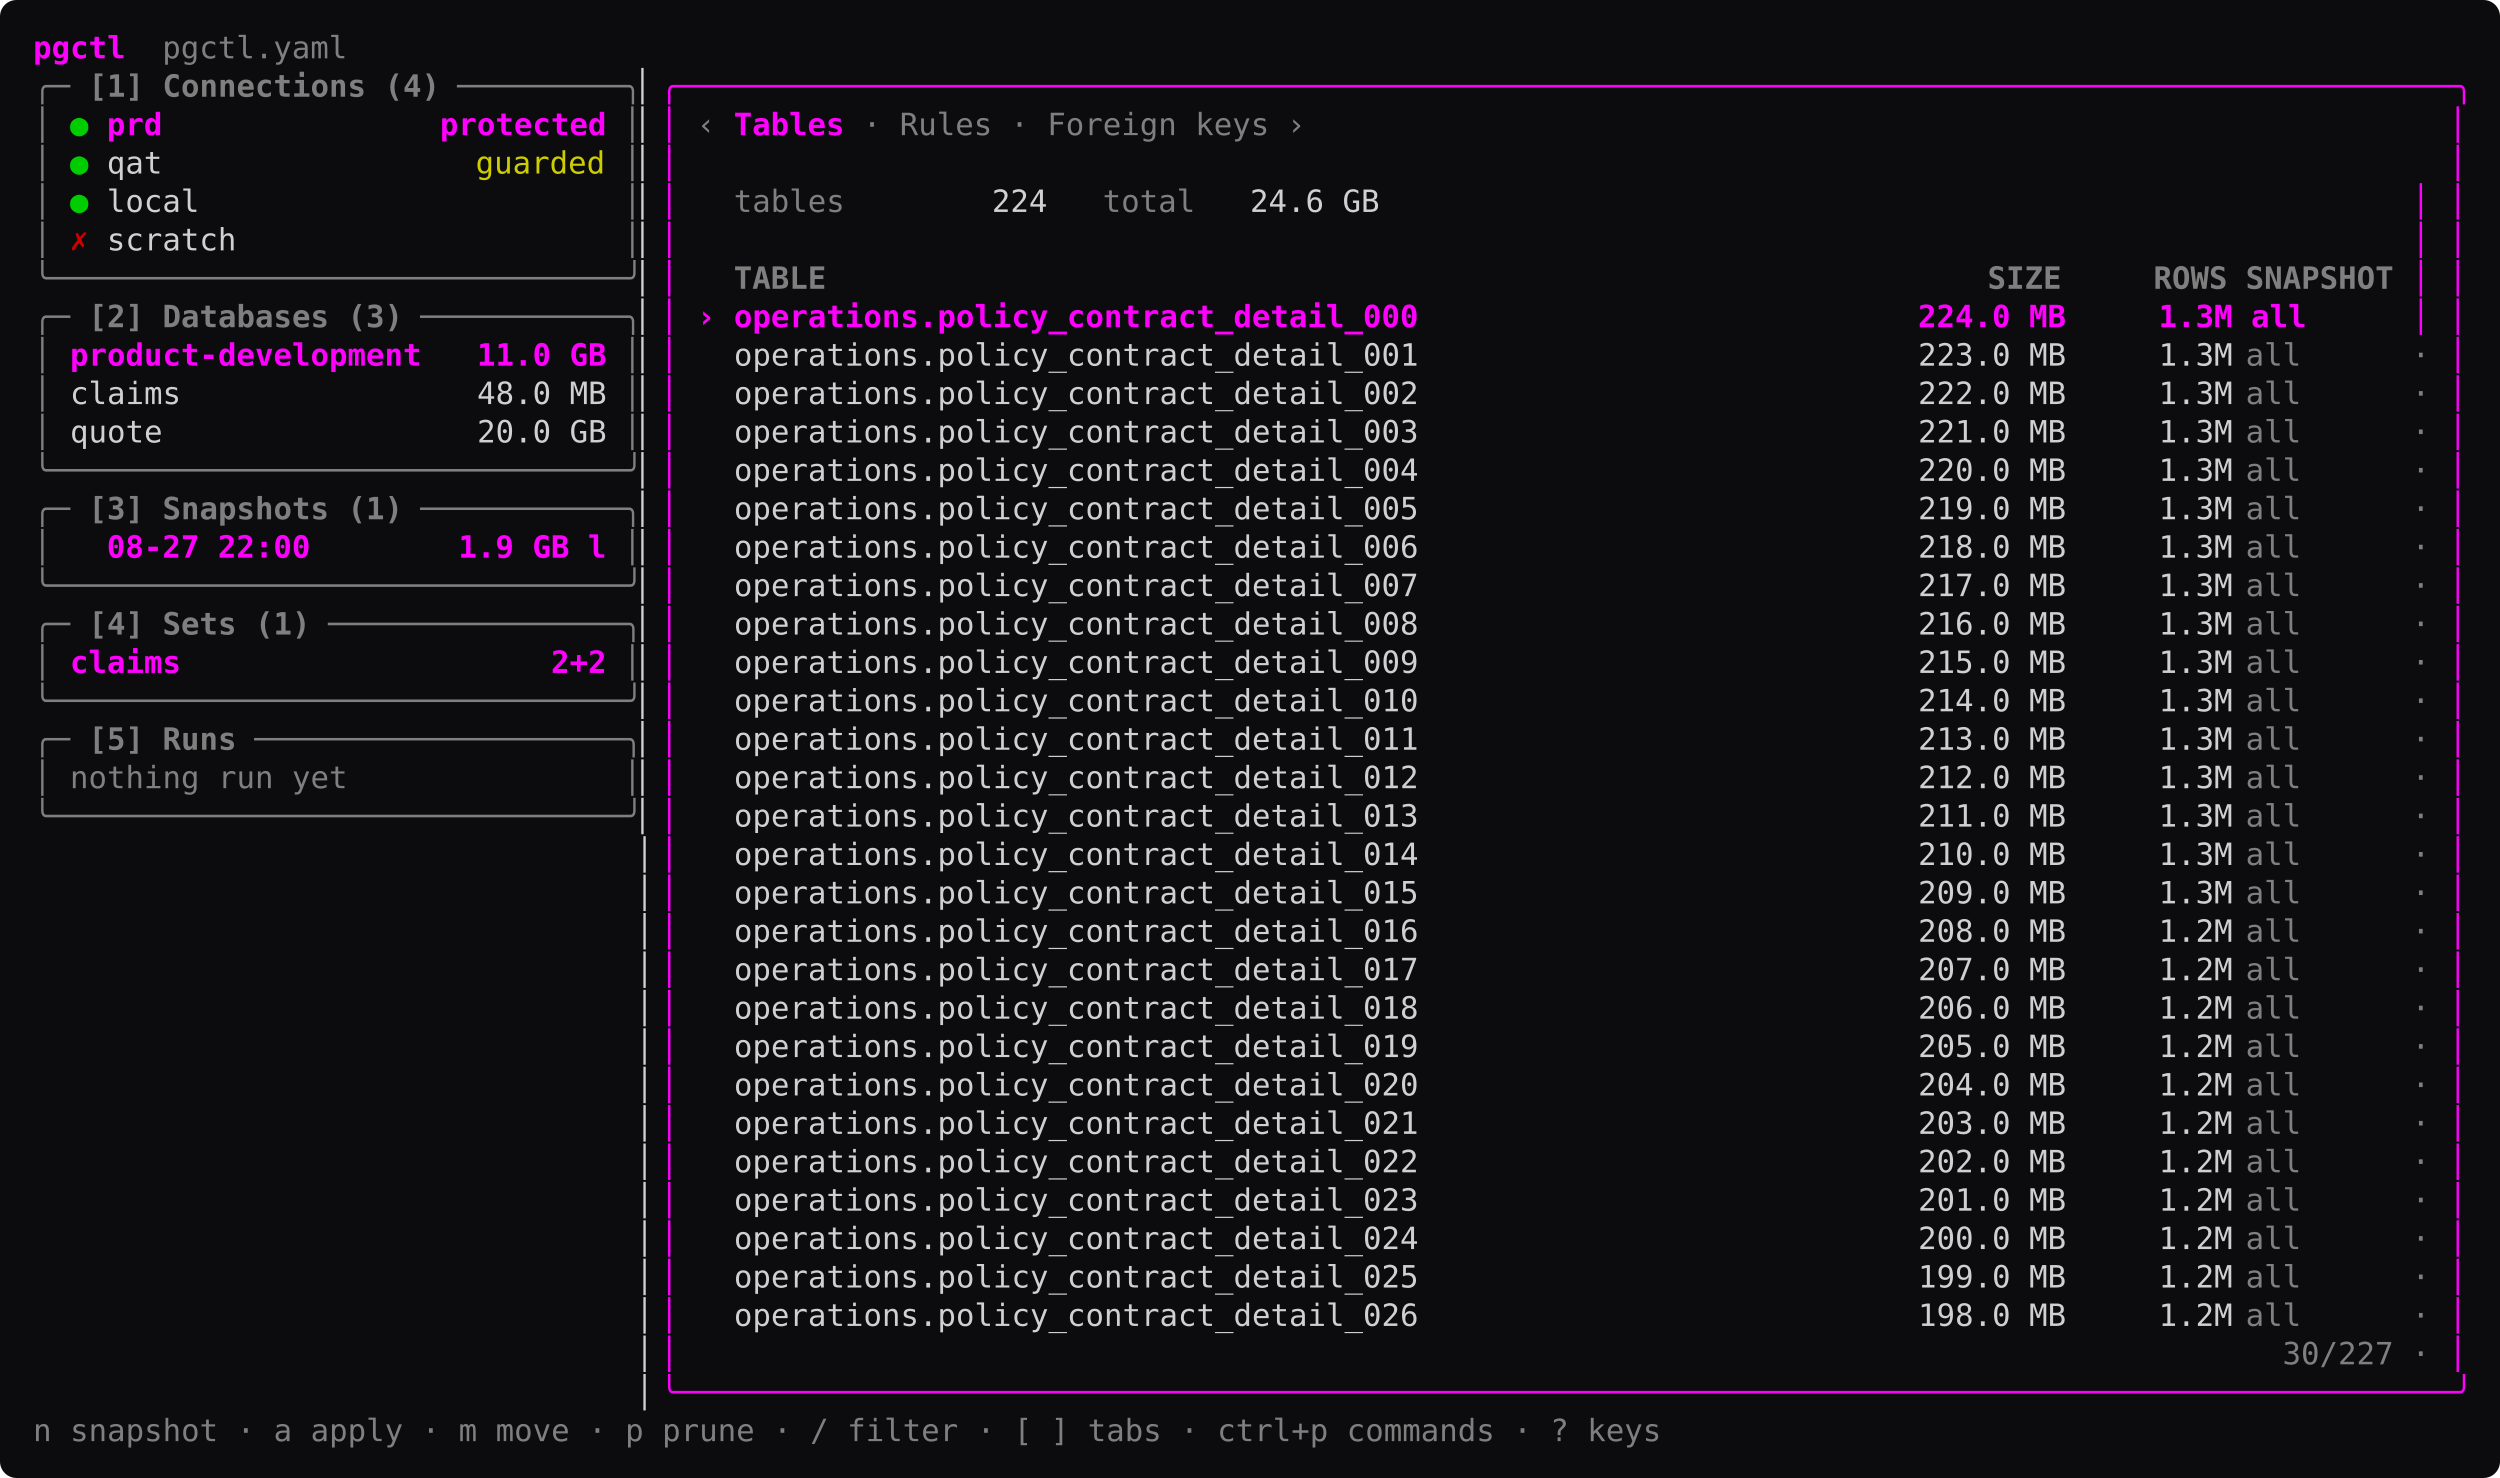
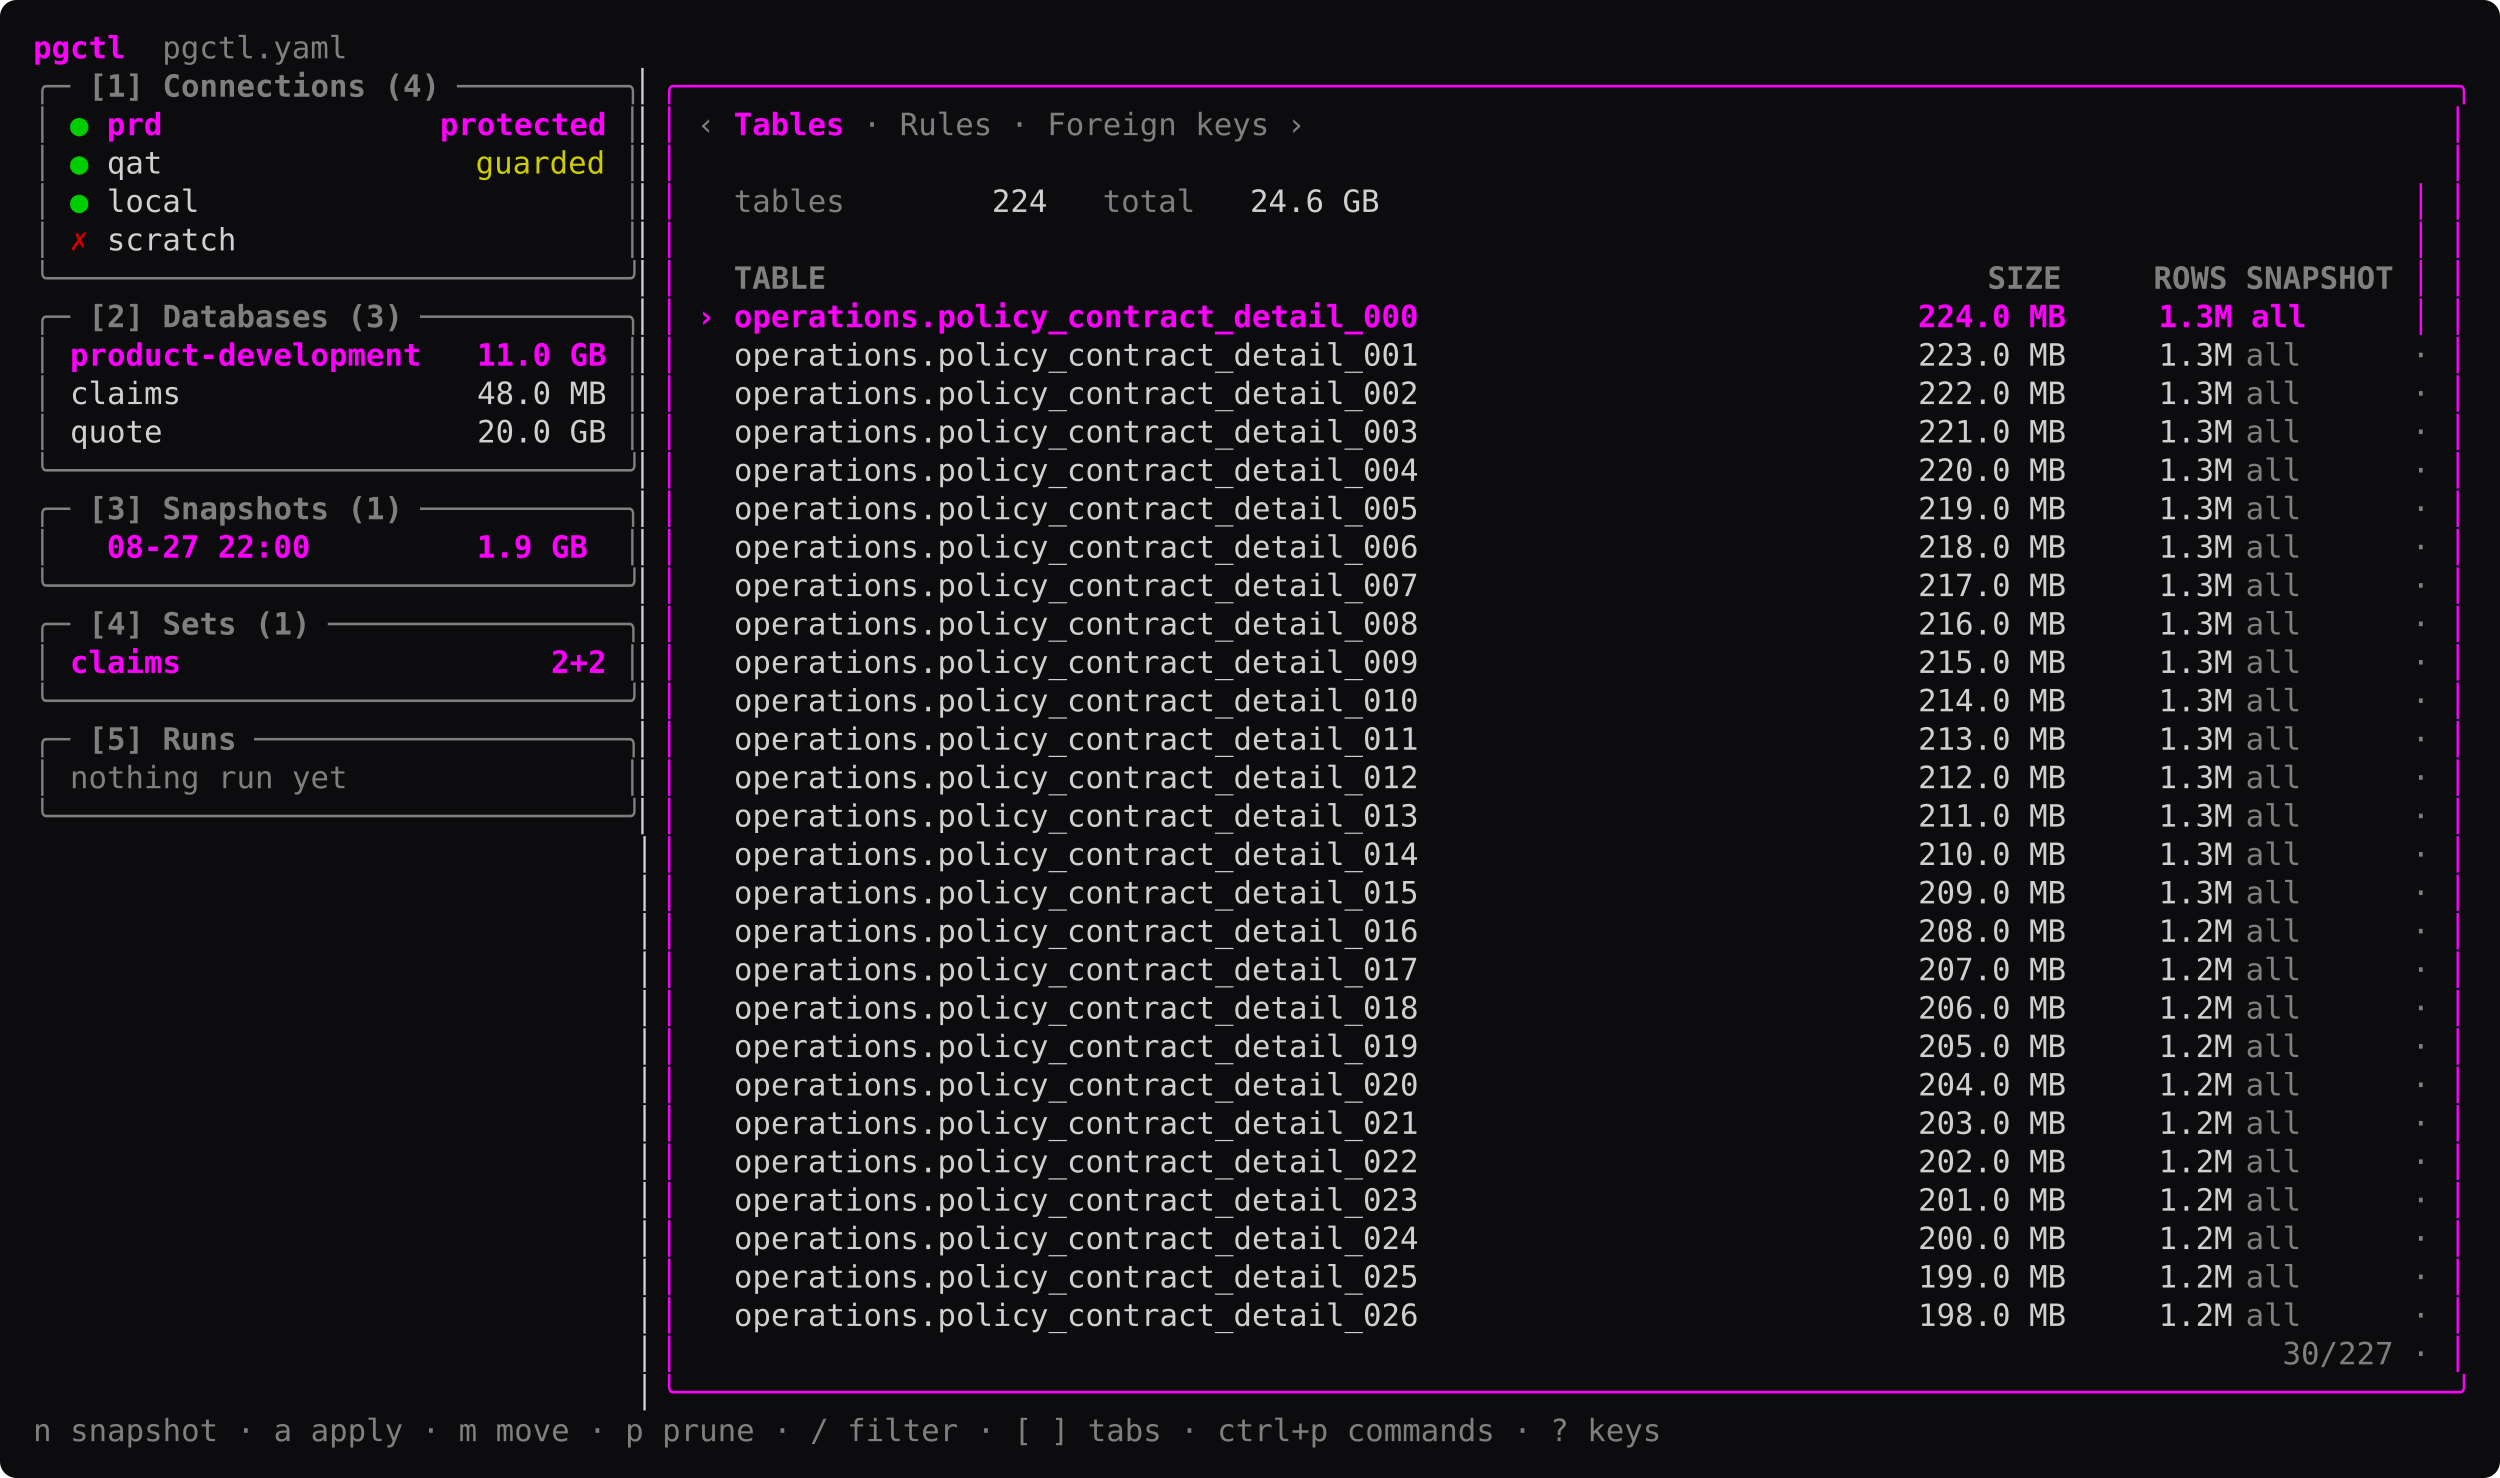
<svg xmlns="http://www.w3.org/2000/svg" width="1057.6" height="625.25" viewBox="0 0 1057.6 625.25" font-family="ui-monospace, 'SF Mono', SFMono-Regular, Menlo, Consolas, 'DejaVu Sans Mono', monospace" font-size="13" role="img">
  <rect width="1057.6" height="625.25" rx="7" fill="#0c0c0e" />
  <text x="14" y="24.68" textLength="39" lengthAdjust="spacing" fill="#ff00ff" font-weight="600" xml:space="preserve">pgctl</text>
  <text x="53" y="24.68" textLength="93.6" lengthAdjust="spacing" fill="#7f7f7f" xml:space="preserve">  pgctl.yaml</text>
  <text x="14" y="40.92" textLength="15.6" lengthAdjust="spacing" fill="#7f7f7f" xml:space="preserve">╭─</text>
  <text x="29.6" y="40.92" textLength="156" lengthAdjust="spacing" fill="#7f7f7f" font-weight="600" xml:space="preserve"> [1] Connections (4)</text>
  <text x="193.4" y="40.92" textLength="78" lengthAdjust="spacing" fill="#7f7f7f" xml:space="preserve">─────────╮</text>
  <text x="271.4" y="40.92" textLength="7.8" lengthAdjust="spacing" fill="#d0d0d0" xml:space="preserve">▏</text>
  <text x="279.2" y="40.92" textLength="764.4" lengthAdjust="spacing" fill="#ff00ff" xml:space="preserve">╭────────────────────────────────────────────────────────────────────────────────────────────────╮</text>
  <text x="14" y="57.17" textLength="7.8" lengthAdjust="spacing" fill="#7f7f7f" xml:space="preserve">│</text>
  <text x="29.6" y="57.17" textLength="7.8" lengthAdjust="spacing" fill="#00cd00" xml:space="preserve">●</text>
  <text x="45.2" y="57.17" textLength="210.6" lengthAdjust="spacing" fill="#ff00ff" font-weight="600" xml:space="preserve">prd               protected</text>
  <text x="263.6" y="57.17" textLength="7.8" lengthAdjust="spacing" fill="#7f7f7f" xml:space="preserve">│</text>
  <text x="271.4" y="57.17" textLength="7.8" lengthAdjust="spacing" fill="#d0d0d0" xml:space="preserve">▏</text>
  <text x="279.2" y="57.17" textLength="7.8" lengthAdjust="spacing" fill="#ff00ff" xml:space="preserve">│</text>
  <text x="294.8" y="57.17" textLength="7.8" lengthAdjust="spacing" fill="#7f7f7f" xml:space="preserve">‹</text>
  <text x="310.4" y="57.17" textLength="7.8" lengthAdjust="spacing" fill="#ff00ff" font-weight="600" xml:space="preserve">T</text>
  <text x="318.2" y="57.17" textLength="7.8" lengthAdjust="spacing" fill="#ff00ff" font-weight="600" xml:space="preserve">a</text>
  <text x="326" y="57.17" textLength="7.8" lengthAdjust="spacing" fill="#ff00ff" font-weight="600" xml:space="preserve">b</text>
  <text x="333.8" y="57.17" textLength="7.8" lengthAdjust="spacing" fill="#ff00ff" font-weight="600" xml:space="preserve">l</text>
  <text x="341.6" y="57.17" textLength="7.8" lengthAdjust="spacing" fill="#ff00ff" font-weight="600" xml:space="preserve">e</text>
  <text x="349.4" y="57.17" textLength="7.8" lengthAdjust="spacing" fill="#ff00ff" font-weight="600" xml:space="preserve">s</text>
  <text x="365" y="57.17" textLength="7.8" lengthAdjust="spacing" fill="#7f7f7f" xml:space="preserve">·</text>
  <text x="372.8" y="57.17" textLength="46.8" lengthAdjust="spacing" fill="#7f7f7f" xml:space="preserve"> Rules</text>
  <text x="427.4" y="57.17" textLength="7.8" lengthAdjust="spacing" fill="#7f7f7f" xml:space="preserve">·</text>
  <text x="435.2" y="57.17" textLength="101.4" lengthAdjust="spacing" fill="#7f7f7f" xml:space="preserve"> Foreign keys</text>
  <text x="544.4" y="57.17" textLength="7.8" lengthAdjust="spacing" fill="#7f7f7f" xml:space="preserve">›</text>
  <text x="1035.8" y="57.17" textLength="7.8" lengthAdjust="spacing" fill="#ff00ff" xml:space="preserve">│</text>
  <text x="14" y="73.42" textLength="7.8" lengthAdjust="spacing" fill="#7f7f7f" xml:space="preserve">│</text>
  <text x="29.6" y="73.42" textLength="7.8" lengthAdjust="spacing" fill="#00cd00" xml:space="preserve">●</text>
  <text x="45.2" y="73.42" textLength="23.4" lengthAdjust="spacing" fill="#d0d0d0" xml:space="preserve">qat</text>
  <text x="201.2" y="73.42" textLength="54.6" lengthAdjust="spacing" fill="#cdcd00" xml:space="preserve">guarded</text>
  <text x="263.6" y="73.42" textLength="7.8" lengthAdjust="spacing" fill="#7f7f7f" xml:space="preserve">│</text>
  <text x="271.4" y="73.42" textLength="7.8" lengthAdjust="spacing" fill="#d0d0d0" xml:space="preserve">▏</text>
  <text x="279.2" y="73.42" textLength="7.8" lengthAdjust="spacing" fill="#ff00ff" xml:space="preserve">│</text>
  <text x="1035.8" y="73.42" textLength="7.8" lengthAdjust="spacing" fill="#ff00ff" xml:space="preserve">│</text>
  <text x="14" y="89.67" textLength="7.8" lengthAdjust="spacing" fill="#7f7f7f" xml:space="preserve">│</text>
  <text x="29.6" y="89.67" textLength="7.8" lengthAdjust="spacing" fill="#00cd00" xml:space="preserve">●</text>
  <text x="45.2" y="89.67" textLength="39" lengthAdjust="spacing" fill="#d0d0d0" xml:space="preserve">local</text>
  <text x="263.6" y="89.67" textLength="7.8" lengthAdjust="spacing" fill="#7f7f7f" xml:space="preserve">│</text>
  <text x="271.4" y="89.67" textLength="7.8" lengthAdjust="spacing" fill="#d0d0d0" xml:space="preserve">▏</text>
  <text x="279.2" y="89.67" textLength="7.8" lengthAdjust="spacing" fill="#ff00ff" xml:space="preserve">│</text>
  <text x="310.4" y="89.67" textLength="46.8" lengthAdjust="spacing" fill="#7f7f7f" xml:space="preserve">tables</text>
  <text x="419.6" y="89.67" textLength="23.4" lengthAdjust="spacing" fill="#d0d0d0" xml:space="preserve">224</text>
  <text x="443" y="89.67" textLength="62.4" lengthAdjust="spacing" fill="#7f7f7f" xml:space="preserve">   total</text>
  <text x="528.8" y="89.67" textLength="54.6" lengthAdjust="spacing" fill="#d0d0d0" xml:space="preserve">24.6 GB</text>
  <text x="1020.2" y="89.67" textLength="7.8" lengthAdjust="spacing" fill="#ff00ff" xml:space="preserve">│</text>
  <text x="1035.8" y="89.67" textLength="7.8" lengthAdjust="spacing" fill="#ff00ff" xml:space="preserve">│</text>
  <text x="14" y="105.92" textLength="7.8" lengthAdjust="spacing" fill="#7f7f7f" xml:space="preserve">│</text>
  <text x="29.6" y="105.92" textLength="7.8" lengthAdjust="spacing" fill="#cd0000" font-weight="600" xml:space="preserve">✗</text>
  <text x="45.2" y="105.92" textLength="54.6" lengthAdjust="spacing" fill="#d0d0d0" xml:space="preserve">scratch</text>
  <text x="263.6" y="105.92" textLength="7.8" lengthAdjust="spacing" fill="#7f7f7f" xml:space="preserve">│</text>
  <text x="271.4" y="105.92" textLength="7.8" lengthAdjust="spacing" fill="#d0d0d0" xml:space="preserve">▏</text>
  <text x="279.2" y="105.92" textLength="7.8" lengthAdjust="spacing" fill="#ff00ff" xml:space="preserve">│</text>
  <text x="1020.2" y="105.92" textLength="7.8" lengthAdjust="spacing" fill="#ff00ff" xml:space="preserve">│</text>
  <text x="1035.8" y="105.92" textLength="7.8" lengthAdjust="spacing" fill="#ff00ff" xml:space="preserve">│</text>
  <text x="14" y="122.17" textLength="257.4" lengthAdjust="spacing" fill="#7f7f7f" xml:space="preserve">╰───────────────────────────────╯</text>
  <text x="271.4" y="122.17" textLength="7.8" lengthAdjust="spacing" fill="#d0d0d0" xml:space="preserve">▏</text>
  <text x="279.2" y="122.17" textLength="7.8" lengthAdjust="spacing" fill="#ff00ff" xml:space="preserve">│</text>
  <text x="310.4" y="122.17" textLength="39" lengthAdjust="spacing" fill="#7f7f7f" font-weight="600" xml:space="preserve">TABLE</text>
  <text x="840.8" y="122.17" textLength="31.2" lengthAdjust="spacing" fill="#7f7f7f" font-weight="600" xml:space="preserve">SIZE</text>
  <text x="911" y="122.17" textLength="31.2" lengthAdjust="spacing" fill="#7f7f7f" font-weight="600" xml:space="preserve">ROWS</text>
  <text x="950" y="122.17" textLength="62.4" lengthAdjust="spacing" fill="#7f7f7f" font-weight="600" xml:space="preserve">SNAPSHOT</text>
  <text x="1020.2" y="122.17" textLength="7.8" lengthAdjust="spacing" fill="#ff00ff" xml:space="preserve">│</text>
  <text x="1035.8" y="122.17" textLength="7.8" lengthAdjust="spacing" fill="#ff00ff" xml:space="preserve">│</text>
  <text x="14" y="138.43" textLength="15.6" lengthAdjust="spacing" fill="#7f7f7f" xml:space="preserve">╭─</text>
  <text x="29.6" y="138.43" textLength="140.4" lengthAdjust="spacing" fill="#7f7f7f" font-weight="600" xml:space="preserve"> [2] Databases (3)</text>
  <text x="177.8" y="138.43" textLength="93.6" lengthAdjust="spacing" fill="#7f7f7f" xml:space="preserve">───────────╮</text>
  <text x="271.4" y="138.43" textLength="7.8" lengthAdjust="spacing" fill="#d0d0d0" xml:space="preserve">▏</text>
  <text x="279.2" y="138.43" textLength="7.8" lengthAdjust="spacing" fill="#ff00ff" xml:space="preserve">│</text>
  <text x="294.8" y="138.43" textLength="678.6" lengthAdjust="spacing" fill="#ff00ff" font-weight="600" xml:space="preserve">› operations.policy_contract_detail_000                           224.0 MB     1.3M all</text>
  <text x="1020.2" y="138.43" textLength="7.8" lengthAdjust="spacing" fill="#ff00ff" xml:space="preserve">│</text>
  <text x="1035.8" y="138.43" textLength="7.8" lengthAdjust="spacing" fill="#ff00ff" xml:space="preserve">│</text>
  <text x="14" y="154.68" textLength="7.8" lengthAdjust="spacing" fill="#7f7f7f" xml:space="preserve">│</text>
  <text x="29.6" y="154.68" textLength="226.2" lengthAdjust="spacing" fill="#ff00ff" font-weight="600" xml:space="preserve">product-development   11.0 GB</text>
  <text x="263.6" y="154.68" textLength="7.8" lengthAdjust="spacing" fill="#7f7f7f" xml:space="preserve">│</text>
  <text x="271.4" y="154.68" textLength="7.8" lengthAdjust="spacing" fill="#d0d0d0" xml:space="preserve">▏</text>
  <text x="279.2" y="154.68" textLength="7.8" lengthAdjust="spacing" fill="#ff00ff" xml:space="preserve">│</text>
  <text x="287" y="154.68" textLength="655.2" lengthAdjust="spacing" fill="#d0d0d0" xml:space="preserve">   operations.policy_contract_detail_001                           223.0 MB     1.3M</text>
  <text x="950" y="154.68" textLength="23.4" lengthAdjust="spacing" fill="#7f7f7f" xml:space="preserve">all</text>
  <text x="1020.2" y="154.68" textLength="7.8" lengthAdjust="spacing" fill="#7f7f7f" xml:space="preserve">·</text>
  <text x="1035.8" y="154.68" textLength="7.8" lengthAdjust="spacing" fill="#ff00ff" xml:space="preserve">│</text>
  <text x="14" y="170.93" textLength="7.8" lengthAdjust="spacing" fill="#7f7f7f" xml:space="preserve">│</text>
  <text x="21.8" y="170.93" textLength="234" lengthAdjust="spacing" fill="#d0d0d0" xml:space="preserve"> claims                48.0 MB</text>
  <text x="263.6" y="170.93" textLength="7.8" lengthAdjust="spacing" fill="#7f7f7f" xml:space="preserve">│</text>
  <text x="271.4" y="170.93" textLength="7.8" lengthAdjust="spacing" fill="#d0d0d0" xml:space="preserve">▏</text>
  <text x="279.2" y="170.93" textLength="7.8" lengthAdjust="spacing" fill="#ff00ff" xml:space="preserve">│</text>
  <text x="287" y="170.93" textLength="655.2" lengthAdjust="spacing" fill="#d0d0d0" xml:space="preserve">   operations.policy_contract_detail_002                           222.0 MB     1.3M</text>
  <text x="950" y="170.93" textLength="23.4" lengthAdjust="spacing" fill="#7f7f7f" xml:space="preserve">all</text>
  <text x="1020.2" y="170.93" textLength="7.8" lengthAdjust="spacing" fill="#7f7f7f" xml:space="preserve">·</text>
  <text x="1035.8" y="170.93" textLength="7.8" lengthAdjust="spacing" fill="#ff00ff" xml:space="preserve">│</text>
  <text x="14" y="187.18" textLength="7.8" lengthAdjust="spacing" fill="#7f7f7f" xml:space="preserve">│</text>
  <text x="21.8" y="187.18" textLength="234" lengthAdjust="spacing" fill="#d0d0d0" xml:space="preserve"> quote                 20.0 GB</text>
  <text x="263.6" y="187.18" textLength="7.8" lengthAdjust="spacing" fill="#7f7f7f" xml:space="preserve">│</text>
  <text x="271.4" y="187.18" textLength="7.8" lengthAdjust="spacing" fill="#d0d0d0" xml:space="preserve">▏</text>
  <text x="279.2" y="187.18" textLength="7.8" lengthAdjust="spacing" fill="#ff00ff" xml:space="preserve">│</text>
  <text x="287" y="187.18" textLength="655.2" lengthAdjust="spacing" fill="#d0d0d0" xml:space="preserve">   operations.policy_contract_detail_003                           221.0 MB     1.3M</text>
  <text x="950" y="187.18" textLength="23.4" lengthAdjust="spacing" fill="#7f7f7f" xml:space="preserve">all</text>
  <text x="1020.2" y="187.18" textLength="7.8" lengthAdjust="spacing" fill="#7f7f7f" xml:space="preserve">·</text>
  <text x="1035.8" y="187.18" textLength="7.8" lengthAdjust="spacing" fill="#ff00ff" xml:space="preserve">│</text>
  <text x="14" y="203.43" textLength="257.4" lengthAdjust="spacing" fill="#7f7f7f" xml:space="preserve">╰───────────────────────────────╯</text>
  <text x="271.4" y="203.43" textLength="7.8" lengthAdjust="spacing" fill="#d0d0d0" xml:space="preserve">▏</text>
  <text x="279.2" y="203.43" textLength="7.8" lengthAdjust="spacing" fill="#ff00ff" xml:space="preserve">│</text>
  <text x="287" y="203.43" textLength="655.2" lengthAdjust="spacing" fill="#d0d0d0" xml:space="preserve">   operations.policy_contract_detail_004                           220.0 MB     1.3M</text>
  <text x="950" y="203.43" textLength="23.4" lengthAdjust="spacing" fill="#7f7f7f" xml:space="preserve">all</text>
  <text x="1020.2" y="203.43" textLength="7.8" lengthAdjust="spacing" fill="#7f7f7f" xml:space="preserve">·</text>
  <text x="1035.8" y="203.43" textLength="7.8" lengthAdjust="spacing" fill="#ff00ff" xml:space="preserve">│</text>
  <text x="14" y="219.68" textLength="15.6" lengthAdjust="spacing" fill="#7f7f7f" xml:space="preserve">╭─</text>
  <text x="29.6" y="219.68" textLength="140.4" lengthAdjust="spacing" fill="#7f7f7f" font-weight="600" xml:space="preserve"> [3] Snapshots (1)</text>
  <text x="177.8" y="219.68" textLength="93.6" lengthAdjust="spacing" fill="#7f7f7f" xml:space="preserve">───────────╮</text>
  <text x="271.4" y="219.68" textLength="7.8" lengthAdjust="spacing" fill="#d0d0d0" xml:space="preserve">▏</text>
  <text x="279.2" y="219.68" textLength="7.8" lengthAdjust="spacing" fill="#ff00ff" xml:space="preserve">│</text>
  <text x="287" y="219.68" textLength="655.2" lengthAdjust="spacing" fill="#d0d0d0" xml:space="preserve">   operations.policy_contract_detail_005                           219.0 MB     1.3M</text>
  <text x="950" y="219.68" textLength="23.4" lengthAdjust="spacing" fill="#7f7f7f" xml:space="preserve">all</text>
  <text x="1020.2" y="219.68" textLength="7.8" lengthAdjust="spacing" fill="#7f7f7f" xml:space="preserve">·</text>
  <text x="1035.8" y="219.68" textLength="7.8" lengthAdjust="spacing" fill="#ff00ff" xml:space="preserve">│</text>
  <text x="14" y="235.93" textLength="7.8" lengthAdjust="spacing" fill="#7f7f7f" xml:space="preserve">│</text>
-   <text x="45.2" y="235.93" textLength="210.6" lengthAdjust="spacing" fill="#ff00ff" font-weight="600" xml:space="preserve">08-27 22:00        1.9 GB l</text>
+   <text x="45.2" y="235.93" textLength="202.8" lengthAdjust="spacing" fill="#ff00ff" font-weight="600" xml:space="preserve">08-27 22:00         1.9 GB</text>
  <text x="263.6" y="235.93" textLength="7.8" lengthAdjust="spacing" fill="#7f7f7f" xml:space="preserve">│</text>
  <text x="271.4" y="235.93" textLength="7.8" lengthAdjust="spacing" fill="#d0d0d0" xml:space="preserve">▏</text>
  <text x="279.2" y="235.93" textLength="7.8" lengthAdjust="spacing" fill="#ff00ff" xml:space="preserve">│</text>
  <text x="287" y="235.93" textLength="655.2" lengthAdjust="spacing" fill="#d0d0d0" xml:space="preserve">   operations.policy_contract_detail_006                           218.0 MB     1.3M</text>
  <text x="950" y="235.93" textLength="23.4" lengthAdjust="spacing" fill="#7f7f7f" xml:space="preserve">all</text>
  <text x="1020.2" y="235.93" textLength="7.8" lengthAdjust="spacing" fill="#7f7f7f" xml:space="preserve">·</text>
  <text x="1035.8" y="235.93" textLength="7.8" lengthAdjust="spacing" fill="#ff00ff" xml:space="preserve">│</text>
  <text x="14" y="252.18" textLength="257.4" lengthAdjust="spacing" fill="#7f7f7f" xml:space="preserve">╰───────────────────────────────╯</text>
  <text x="271.4" y="252.18" textLength="7.8" lengthAdjust="spacing" fill="#d0d0d0" xml:space="preserve">▏</text>
  <text x="279.2" y="252.18" textLength="7.8" lengthAdjust="spacing" fill="#ff00ff" xml:space="preserve">│</text>
  <text x="287" y="252.18" textLength="655.2" lengthAdjust="spacing" fill="#d0d0d0" xml:space="preserve">   operations.policy_contract_detail_007                           217.0 MB     1.3M</text>
  <text x="950" y="252.18" textLength="23.4" lengthAdjust="spacing" fill="#7f7f7f" xml:space="preserve">all</text>
  <text x="1020.2" y="252.18" textLength="7.8" lengthAdjust="spacing" fill="#7f7f7f" xml:space="preserve">·</text>
  <text x="1035.8" y="252.18" textLength="7.8" lengthAdjust="spacing" fill="#ff00ff" xml:space="preserve">│</text>
  <text x="14" y="268.43" textLength="15.6" lengthAdjust="spacing" fill="#7f7f7f" xml:space="preserve">╭─</text>
  <text x="29.6" y="268.43" textLength="101.4" lengthAdjust="spacing" fill="#7f7f7f" font-weight="600" xml:space="preserve"> [4] Sets (1)</text>
  <text x="138.8" y="268.43" textLength="132.6" lengthAdjust="spacing" fill="#7f7f7f" xml:space="preserve">────────────────╮</text>
  <text x="271.4" y="268.43" textLength="7.8" lengthAdjust="spacing" fill="#d0d0d0" xml:space="preserve">▏</text>
  <text x="279.2" y="268.43" textLength="7.8" lengthAdjust="spacing" fill="#ff00ff" xml:space="preserve">│</text>
  <text x="287" y="268.43" textLength="655.2" lengthAdjust="spacing" fill="#d0d0d0" xml:space="preserve">   operations.policy_contract_detail_008                           216.0 MB     1.3M</text>
  <text x="950" y="268.43" textLength="23.4" lengthAdjust="spacing" fill="#7f7f7f" xml:space="preserve">all</text>
  <text x="1020.2" y="268.43" textLength="7.8" lengthAdjust="spacing" fill="#7f7f7f" xml:space="preserve">·</text>
  <text x="1035.8" y="268.43" textLength="7.8" lengthAdjust="spacing" fill="#ff00ff" xml:space="preserve">│</text>
  <text x="14" y="284.68" textLength="7.8" lengthAdjust="spacing" fill="#7f7f7f" xml:space="preserve">│</text>
  <text x="29.6" y="284.68" textLength="226.2" lengthAdjust="spacing" fill="#ff00ff" font-weight="600" xml:space="preserve">claims                    2+2</text>
  <text x="263.6" y="284.68" textLength="7.8" lengthAdjust="spacing" fill="#7f7f7f" xml:space="preserve">│</text>
  <text x="271.4" y="284.68" textLength="7.8" lengthAdjust="spacing" fill="#d0d0d0" xml:space="preserve">▏</text>
  <text x="279.2" y="284.68" textLength="7.8" lengthAdjust="spacing" fill="#ff00ff" xml:space="preserve">│</text>
  <text x="287" y="284.68" textLength="655.2" lengthAdjust="spacing" fill="#d0d0d0" xml:space="preserve">   operations.policy_contract_detail_009                           215.0 MB     1.3M</text>
  <text x="950" y="284.68" textLength="23.4" lengthAdjust="spacing" fill="#7f7f7f" xml:space="preserve">all</text>
  <text x="1020.2" y="284.68" textLength="7.8" lengthAdjust="spacing" fill="#7f7f7f" xml:space="preserve">·</text>
  <text x="1035.8" y="284.68" textLength="7.8" lengthAdjust="spacing" fill="#ff00ff" xml:space="preserve">│</text>
  <text x="14" y="300.93" textLength="257.4" lengthAdjust="spacing" fill="#7f7f7f" xml:space="preserve">╰───────────────────────────────╯</text>
  <text x="271.4" y="300.93" textLength="7.8" lengthAdjust="spacing" fill="#d0d0d0" xml:space="preserve">▏</text>
  <text x="279.2" y="300.93" textLength="7.8" lengthAdjust="spacing" fill="#ff00ff" xml:space="preserve">│</text>
  <text x="287" y="300.93" textLength="655.2" lengthAdjust="spacing" fill="#d0d0d0" xml:space="preserve">   operations.policy_contract_detail_010                           214.0 MB     1.3M</text>
  <text x="950" y="300.93" textLength="23.4" lengthAdjust="spacing" fill="#7f7f7f" xml:space="preserve">all</text>
  <text x="1020.2" y="300.93" textLength="7.8" lengthAdjust="spacing" fill="#7f7f7f" xml:space="preserve">·</text>
  <text x="1035.8" y="300.93" textLength="7.8" lengthAdjust="spacing" fill="#ff00ff" xml:space="preserve">│</text>
  <text x="14" y="317.18" textLength="15.6" lengthAdjust="spacing" fill="#7f7f7f" xml:space="preserve">╭─</text>
  <text x="29.6" y="317.18" textLength="70.2" lengthAdjust="spacing" fill="#7f7f7f" font-weight="600" xml:space="preserve"> [5] Runs</text>
  <text x="107.6" y="317.18" textLength="163.8" lengthAdjust="spacing" fill="#7f7f7f" xml:space="preserve">────────────────────╮</text>
  <text x="271.4" y="317.18" textLength="7.8" lengthAdjust="spacing" fill="#d0d0d0" xml:space="preserve">▏</text>
  <text x="279.2" y="317.18" textLength="7.8" lengthAdjust="spacing" fill="#ff00ff" xml:space="preserve">│</text>
  <text x="287" y="317.18" textLength="655.2" lengthAdjust="spacing" fill="#d0d0d0" xml:space="preserve">   operations.policy_contract_detail_011                           213.0 MB     1.3M</text>
  <text x="950" y="317.18" textLength="23.4" lengthAdjust="spacing" fill="#7f7f7f" xml:space="preserve">all</text>
  <text x="1020.2" y="317.18" textLength="7.8" lengthAdjust="spacing" fill="#7f7f7f" xml:space="preserve">·</text>
  <text x="1035.8" y="317.18" textLength="7.8" lengthAdjust="spacing" fill="#ff00ff" xml:space="preserve">│</text>
  <text x="14" y="333.43" textLength="7.8" lengthAdjust="spacing" fill="#7f7f7f" xml:space="preserve">│</text>
  <text x="29.6" y="333.43" textLength="117" lengthAdjust="spacing" fill="#7f7f7f" xml:space="preserve">nothing run yet</text>
  <text x="263.6" y="333.43" textLength="7.8" lengthAdjust="spacing" fill="#7f7f7f" xml:space="preserve">│</text>
  <text x="271.4" y="333.43" textLength="7.8" lengthAdjust="spacing" fill="#d0d0d0" xml:space="preserve">▏</text>
  <text x="279.2" y="333.43" textLength="7.8" lengthAdjust="spacing" fill="#ff00ff" xml:space="preserve">│</text>
  <text x="287" y="333.43" textLength="655.2" lengthAdjust="spacing" fill="#d0d0d0" xml:space="preserve">   operations.policy_contract_detail_012                           212.0 MB     1.3M</text>
  <text x="950" y="333.43" textLength="23.4" lengthAdjust="spacing" fill="#7f7f7f" xml:space="preserve">all</text>
  <text x="1020.2" y="333.43" textLength="7.8" lengthAdjust="spacing" fill="#7f7f7f" xml:space="preserve">·</text>
  <text x="1035.8" y="333.43" textLength="7.8" lengthAdjust="spacing" fill="#ff00ff" xml:space="preserve">│</text>
  <text x="14" y="349.68" textLength="257.4" lengthAdjust="spacing" fill="#7f7f7f" xml:space="preserve">╰───────────────────────────────╯</text>
  <text x="271.4" y="349.68" textLength="7.8" lengthAdjust="spacing" fill="#d0d0d0" xml:space="preserve">▏</text>
  <text x="279.2" y="349.68" textLength="7.8" lengthAdjust="spacing" fill="#ff00ff" xml:space="preserve">│</text>
  <text x="287" y="349.68" textLength="655.2" lengthAdjust="spacing" fill="#d0d0d0" xml:space="preserve">   operations.policy_contract_detail_013                           211.0 MB     1.3M</text>
  <text x="950" y="349.68" textLength="23.4" lengthAdjust="spacing" fill="#7f7f7f" xml:space="preserve">all</text>
  <text x="1020.2" y="349.68" textLength="7.8" lengthAdjust="spacing" fill="#7f7f7f" xml:space="preserve">·</text>
  <text x="1035.8" y="349.68" textLength="7.8" lengthAdjust="spacing" fill="#ff00ff" xml:space="preserve">│</text>
  <text x="14" y="365.93" textLength="265.2" lengthAdjust="spacing" fill="#d0d0d0" xml:space="preserve">                                 ▏</text>
  <text x="279.2" y="365.93" textLength="7.8" lengthAdjust="spacing" fill="#ff00ff" xml:space="preserve">│</text>
  <text x="287" y="365.93" textLength="655.2" lengthAdjust="spacing" fill="#d0d0d0" xml:space="preserve">   operations.policy_contract_detail_014                           210.0 MB     1.3M</text>
  <text x="950" y="365.93" textLength="23.4" lengthAdjust="spacing" fill="#7f7f7f" xml:space="preserve">all</text>
  <text x="1020.2" y="365.93" textLength="7.8" lengthAdjust="spacing" fill="#7f7f7f" xml:space="preserve">·</text>
  <text x="1035.8" y="365.93" textLength="7.8" lengthAdjust="spacing" fill="#ff00ff" xml:space="preserve">│</text>
  <text x="14" y="382.18" textLength="265.2" lengthAdjust="spacing" fill="#d0d0d0" xml:space="preserve">                                 ▏</text>
  <text x="279.2" y="382.18" textLength="7.8" lengthAdjust="spacing" fill="#ff00ff" xml:space="preserve">│</text>
  <text x="287" y="382.18" textLength="655.2" lengthAdjust="spacing" fill="#d0d0d0" xml:space="preserve">   operations.policy_contract_detail_015                           209.0 MB     1.3M</text>
  <text x="950" y="382.18" textLength="23.4" lengthAdjust="spacing" fill="#7f7f7f" xml:space="preserve">all</text>
  <text x="1020.2" y="382.18" textLength="7.8" lengthAdjust="spacing" fill="#7f7f7f" xml:space="preserve">·</text>
  <text x="1035.8" y="382.18" textLength="7.8" lengthAdjust="spacing" fill="#ff00ff" xml:space="preserve">│</text>
  <text x="14" y="398.43" textLength="265.2" lengthAdjust="spacing" fill="#d0d0d0" xml:space="preserve">                                 ▏</text>
  <text x="279.2" y="398.43" textLength="7.8" lengthAdjust="spacing" fill="#ff00ff" xml:space="preserve">│</text>
  <text x="287" y="398.43" textLength="655.2" lengthAdjust="spacing" fill="#d0d0d0" xml:space="preserve">   operations.policy_contract_detail_016                           208.0 MB     1.2M</text>
  <text x="950" y="398.43" textLength="23.4" lengthAdjust="spacing" fill="#7f7f7f" xml:space="preserve">all</text>
  <text x="1020.2" y="398.43" textLength="7.8" lengthAdjust="spacing" fill="#7f7f7f" xml:space="preserve">·</text>
  <text x="1035.8" y="398.43" textLength="7.8" lengthAdjust="spacing" fill="#ff00ff" xml:space="preserve">│</text>
  <text x="14" y="414.68" textLength="265.2" lengthAdjust="spacing" fill="#d0d0d0" xml:space="preserve">                                 ▏</text>
  <text x="279.2" y="414.68" textLength="7.8" lengthAdjust="spacing" fill="#ff00ff" xml:space="preserve">│</text>
  <text x="287" y="414.68" textLength="655.2" lengthAdjust="spacing" fill="#d0d0d0" xml:space="preserve">   operations.policy_contract_detail_017                           207.0 MB     1.2M</text>
  <text x="950" y="414.68" textLength="23.4" lengthAdjust="spacing" fill="#7f7f7f" xml:space="preserve">all</text>
  <text x="1020.2" y="414.68" textLength="7.8" lengthAdjust="spacing" fill="#7f7f7f" xml:space="preserve">·</text>
  <text x="1035.8" y="414.68" textLength="7.8" lengthAdjust="spacing" fill="#ff00ff" xml:space="preserve">│</text>
  <text x="14" y="430.93" textLength="265.2" lengthAdjust="spacing" fill="#d0d0d0" xml:space="preserve">                                 ▏</text>
  <text x="279.2" y="430.93" textLength="7.8" lengthAdjust="spacing" fill="#ff00ff" xml:space="preserve">│</text>
  <text x="287" y="430.93" textLength="655.2" lengthAdjust="spacing" fill="#d0d0d0" xml:space="preserve">   operations.policy_contract_detail_018                           206.0 MB     1.2M</text>
  <text x="950" y="430.93" textLength="23.4" lengthAdjust="spacing" fill="#7f7f7f" xml:space="preserve">all</text>
  <text x="1020.2" y="430.93" textLength="7.8" lengthAdjust="spacing" fill="#7f7f7f" xml:space="preserve">·</text>
  <text x="1035.8" y="430.93" textLength="7.8" lengthAdjust="spacing" fill="#ff00ff" xml:space="preserve">│</text>
  <text x="14" y="447.18" textLength="265.2" lengthAdjust="spacing" fill="#d0d0d0" xml:space="preserve">                                 ▏</text>
  <text x="279.2" y="447.18" textLength="7.8" lengthAdjust="spacing" fill="#ff00ff" xml:space="preserve">│</text>
  <text x="287" y="447.18" textLength="655.2" lengthAdjust="spacing" fill="#d0d0d0" xml:space="preserve">   operations.policy_contract_detail_019                           205.0 MB     1.2M</text>
  <text x="950" y="447.18" textLength="23.4" lengthAdjust="spacing" fill="#7f7f7f" xml:space="preserve">all</text>
  <text x="1020.2" y="447.18" textLength="7.8" lengthAdjust="spacing" fill="#7f7f7f" xml:space="preserve">·</text>
  <text x="1035.8" y="447.18" textLength="7.8" lengthAdjust="spacing" fill="#ff00ff" xml:space="preserve">│</text>
  <text x="14" y="463.43" textLength="265.2" lengthAdjust="spacing" fill="#d0d0d0" xml:space="preserve">                                 ▏</text>
  <text x="279.2" y="463.43" textLength="7.8" lengthAdjust="spacing" fill="#ff00ff" xml:space="preserve">│</text>
  <text x="287" y="463.43" textLength="655.2" lengthAdjust="spacing" fill="#d0d0d0" xml:space="preserve">   operations.policy_contract_detail_020                           204.0 MB     1.2M</text>
  <text x="950" y="463.43" textLength="23.4" lengthAdjust="spacing" fill="#7f7f7f" xml:space="preserve">all</text>
  <text x="1020.2" y="463.43" textLength="7.8" lengthAdjust="spacing" fill="#7f7f7f" xml:space="preserve">·</text>
  <text x="1035.8" y="463.43" textLength="7.8" lengthAdjust="spacing" fill="#ff00ff" xml:space="preserve">│</text>
  <text x="14" y="479.68" textLength="265.2" lengthAdjust="spacing" fill="#d0d0d0" xml:space="preserve">                                 ▏</text>
  <text x="279.2" y="479.68" textLength="7.8" lengthAdjust="spacing" fill="#ff00ff" xml:space="preserve">│</text>
  <text x="287" y="479.68" textLength="655.2" lengthAdjust="spacing" fill="#d0d0d0" xml:space="preserve">   operations.policy_contract_detail_021                           203.0 MB     1.2M</text>
  <text x="950" y="479.68" textLength="23.4" lengthAdjust="spacing" fill="#7f7f7f" xml:space="preserve">all</text>
  <text x="1020.2" y="479.68" textLength="7.8" lengthAdjust="spacing" fill="#7f7f7f" xml:space="preserve">·</text>
  <text x="1035.8" y="479.68" textLength="7.8" lengthAdjust="spacing" fill="#ff00ff" xml:space="preserve">│</text>
  <text x="14" y="495.93" textLength="265.2" lengthAdjust="spacing" fill="#d0d0d0" xml:space="preserve">                                 ▏</text>
  <text x="279.2" y="495.93" textLength="7.8" lengthAdjust="spacing" fill="#ff00ff" xml:space="preserve">│</text>
  <text x="287" y="495.93" textLength="655.2" lengthAdjust="spacing" fill="#d0d0d0" xml:space="preserve">   operations.policy_contract_detail_022                           202.0 MB     1.2M</text>
  <text x="950" y="495.93" textLength="23.4" lengthAdjust="spacing" fill="#7f7f7f" xml:space="preserve">all</text>
  <text x="1020.2" y="495.93" textLength="7.8" lengthAdjust="spacing" fill="#7f7f7f" xml:space="preserve">·</text>
  <text x="1035.8" y="495.93" textLength="7.8" lengthAdjust="spacing" fill="#ff00ff" xml:space="preserve">│</text>
  <text x="14" y="512.17" textLength="265.2" lengthAdjust="spacing" fill="#d0d0d0" xml:space="preserve">                                 ▏</text>
  <text x="279.2" y="512.17" textLength="7.8" lengthAdjust="spacing" fill="#ff00ff" xml:space="preserve">│</text>
  <text x="287" y="512.17" textLength="655.2" lengthAdjust="spacing" fill="#d0d0d0" xml:space="preserve">   operations.policy_contract_detail_023                           201.0 MB     1.2M</text>
  <text x="950" y="512.17" textLength="23.4" lengthAdjust="spacing" fill="#7f7f7f" xml:space="preserve">all</text>
  <text x="1020.2" y="512.17" textLength="7.8" lengthAdjust="spacing" fill="#7f7f7f" xml:space="preserve">·</text>
  <text x="1035.8" y="512.17" textLength="7.8" lengthAdjust="spacing" fill="#ff00ff" xml:space="preserve">│</text>
  <text x="14" y="528.42" textLength="265.2" lengthAdjust="spacing" fill="#d0d0d0" xml:space="preserve">                                 ▏</text>
  <text x="279.2" y="528.42" textLength="7.8" lengthAdjust="spacing" fill="#ff00ff" xml:space="preserve">│</text>
  <text x="287" y="528.42" textLength="655.2" lengthAdjust="spacing" fill="#d0d0d0" xml:space="preserve">   operations.policy_contract_detail_024                           200.0 MB     1.2M</text>
  <text x="950" y="528.42" textLength="23.4" lengthAdjust="spacing" fill="#7f7f7f" xml:space="preserve">all</text>
  <text x="1020.2" y="528.42" textLength="7.8" lengthAdjust="spacing" fill="#7f7f7f" xml:space="preserve">·</text>
  <text x="1035.8" y="528.42" textLength="7.8" lengthAdjust="spacing" fill="#ff00ff" xml:space="preserve">│</text>
  <text x="14" y="544.67" textLength="265.2" lengthAdjust="spacing" fill="#d0d0d0" xml:space="preserve">                                 ▏</text>
  <text x="279.2" y="544.67" textLength="7.8" lengthAdjust="spacing" fill="#ff00ff" xml:space="preserve">│</text>
  <text x="287" y="544.67" textLength="655.2" lengthAdjust="spacing" fill="#d0d0d0" xml:space="preserve">   operations.policy_contract_detail_025                           199.0 MB     1.2M</text>
  <text x="950" y="544.67" textLength="23.4" lengthAdjust="spacing" fill="#7f7f7f" xml:space="preserve">all</text>
  <text x="1020.2" y="544.67" textLength="7.8" lengthAdjust="spacing" fill="#7f7f7f" xml:space="preserve">·</text>
  <text x="1035.8" y="544.67" textLength="7.8" lengthAdjust="spacing" fill="#ff00ff" xml:space="preserve">│</text>
  <text x="14" y="560.92" textLength="265.2" lengthAdjust="spacing" fill="#d0d0d0" xml:space="preserve">                                 ▏</text>
  <text x="279.2" y="560.92" textLength="7.8" lengthAdjust="spacing" fill="#ff00ff" xml:space="preserve">│</text>
  <text x="287" y="560.92" textLength="655.2" lengthAdjust="spacing" fill="#d0d0d0" xml:space="preserve">   operations.policy_contract_detail_026                           198.0 MB     1.2M</text>
  <text x="950" y="560.92" textLength="23.4" lengthAdjust="spacing" fill="#7f7f7f" xml:space="preserve">all</text>
  <text x="1020.2" y="560.92" textLength="7.8" lengthAdjust="spacing" fill="#7f7f7f" xml:space="preserve">·</text>
  <text x="1035.8" y="560.92" textLength="7.8" lengthAdjust="spacing" fill="#ff00ff" xml:space="preserve">│</text>
  <text x="14" y="577.17" textLength="265.2" lengthAdjust="spacing" fill="#d0d0d0" xml:space="preserve">                                 ▏</text>
  <text x="279.2" y="577.17" textLength="7.8" lengthAdjust="spacing" fill="#ff00ff" xml:space="preserve">│</text>
  <text x="965.6" y="577.17" textLength="46.8" lengthAdjust="spacing" fill="#7f7f7f" xml:space="preserve">30/227</text>
  <text x="1020.2" y="577.17" textLength="7.8" lengthAdjust="spacing" fill="#7f7f7f" xml:space="preserve">·</text>
  <text x="1035.8" y="577.17" textLength="7.8" lengthAdjust="spacing" fill="#ff00ff" xml:space="preserve">│</text>
  <text x="14" y="593.42" textLength="265.2" lengthAdjust="spacing" fill="#d0d0d0" xml:space="preserve">                                 ▏</text>
  <text x="279.2" y="593.42" textLength="764.4" lengthAdjust="spacing" fill="#ff00ff" xml:space="preserve">╰────────────────────────────────────────────────────────────────────────────────────────────────╯</text>
  <text x="14" y="609.67" textLength="686.4" lengthAdjust="spacing" fill="#7f7f7f" xml:space="preserve">n snapshot · a apply · m move · p prune · / filter · [ ] tabs · ctrl+p commands · ? keys</text>
</svg>
